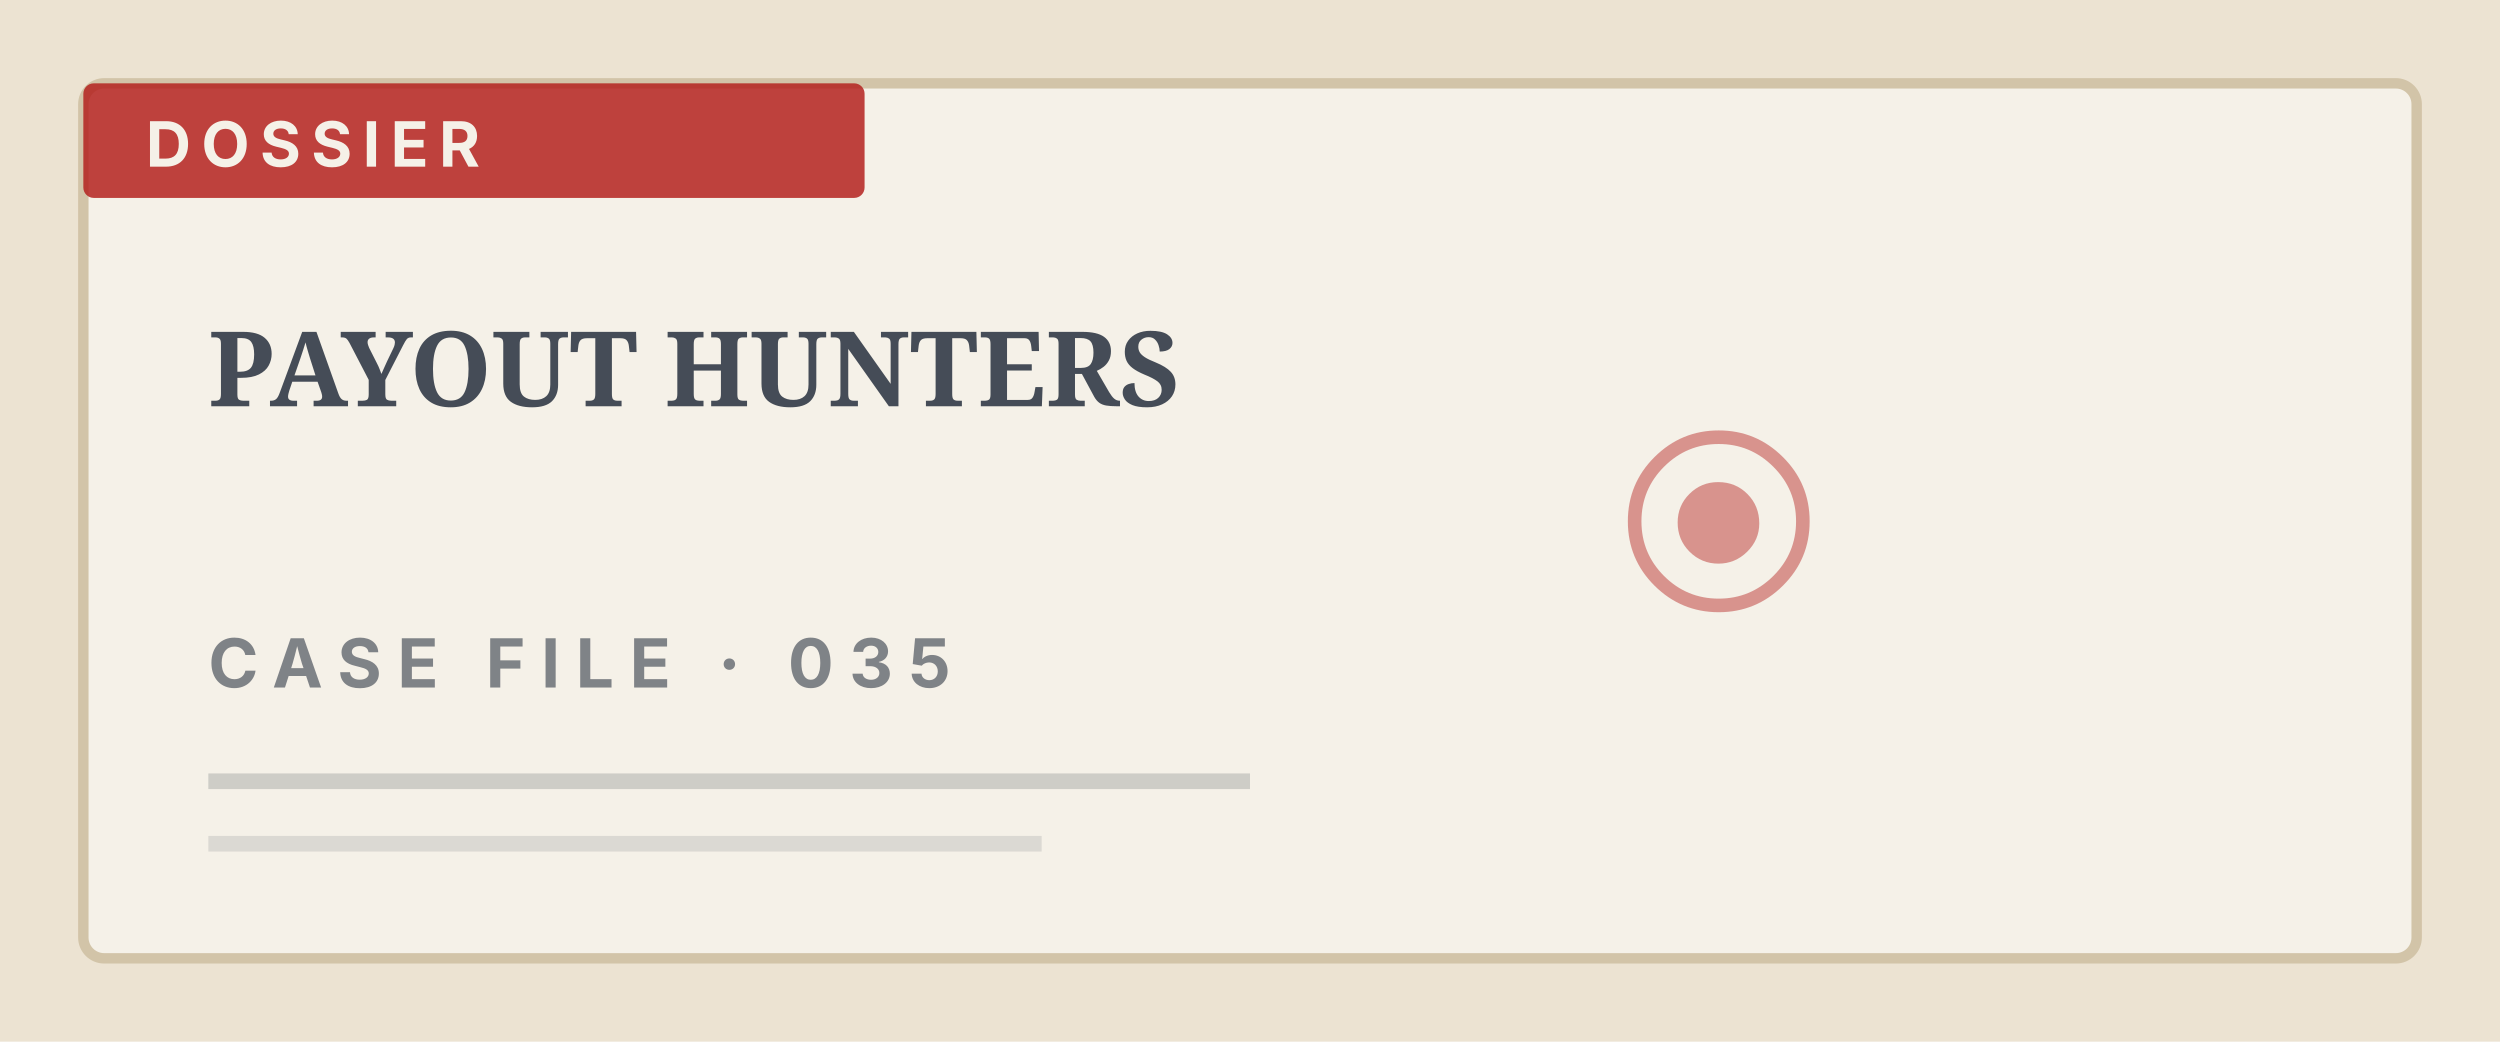
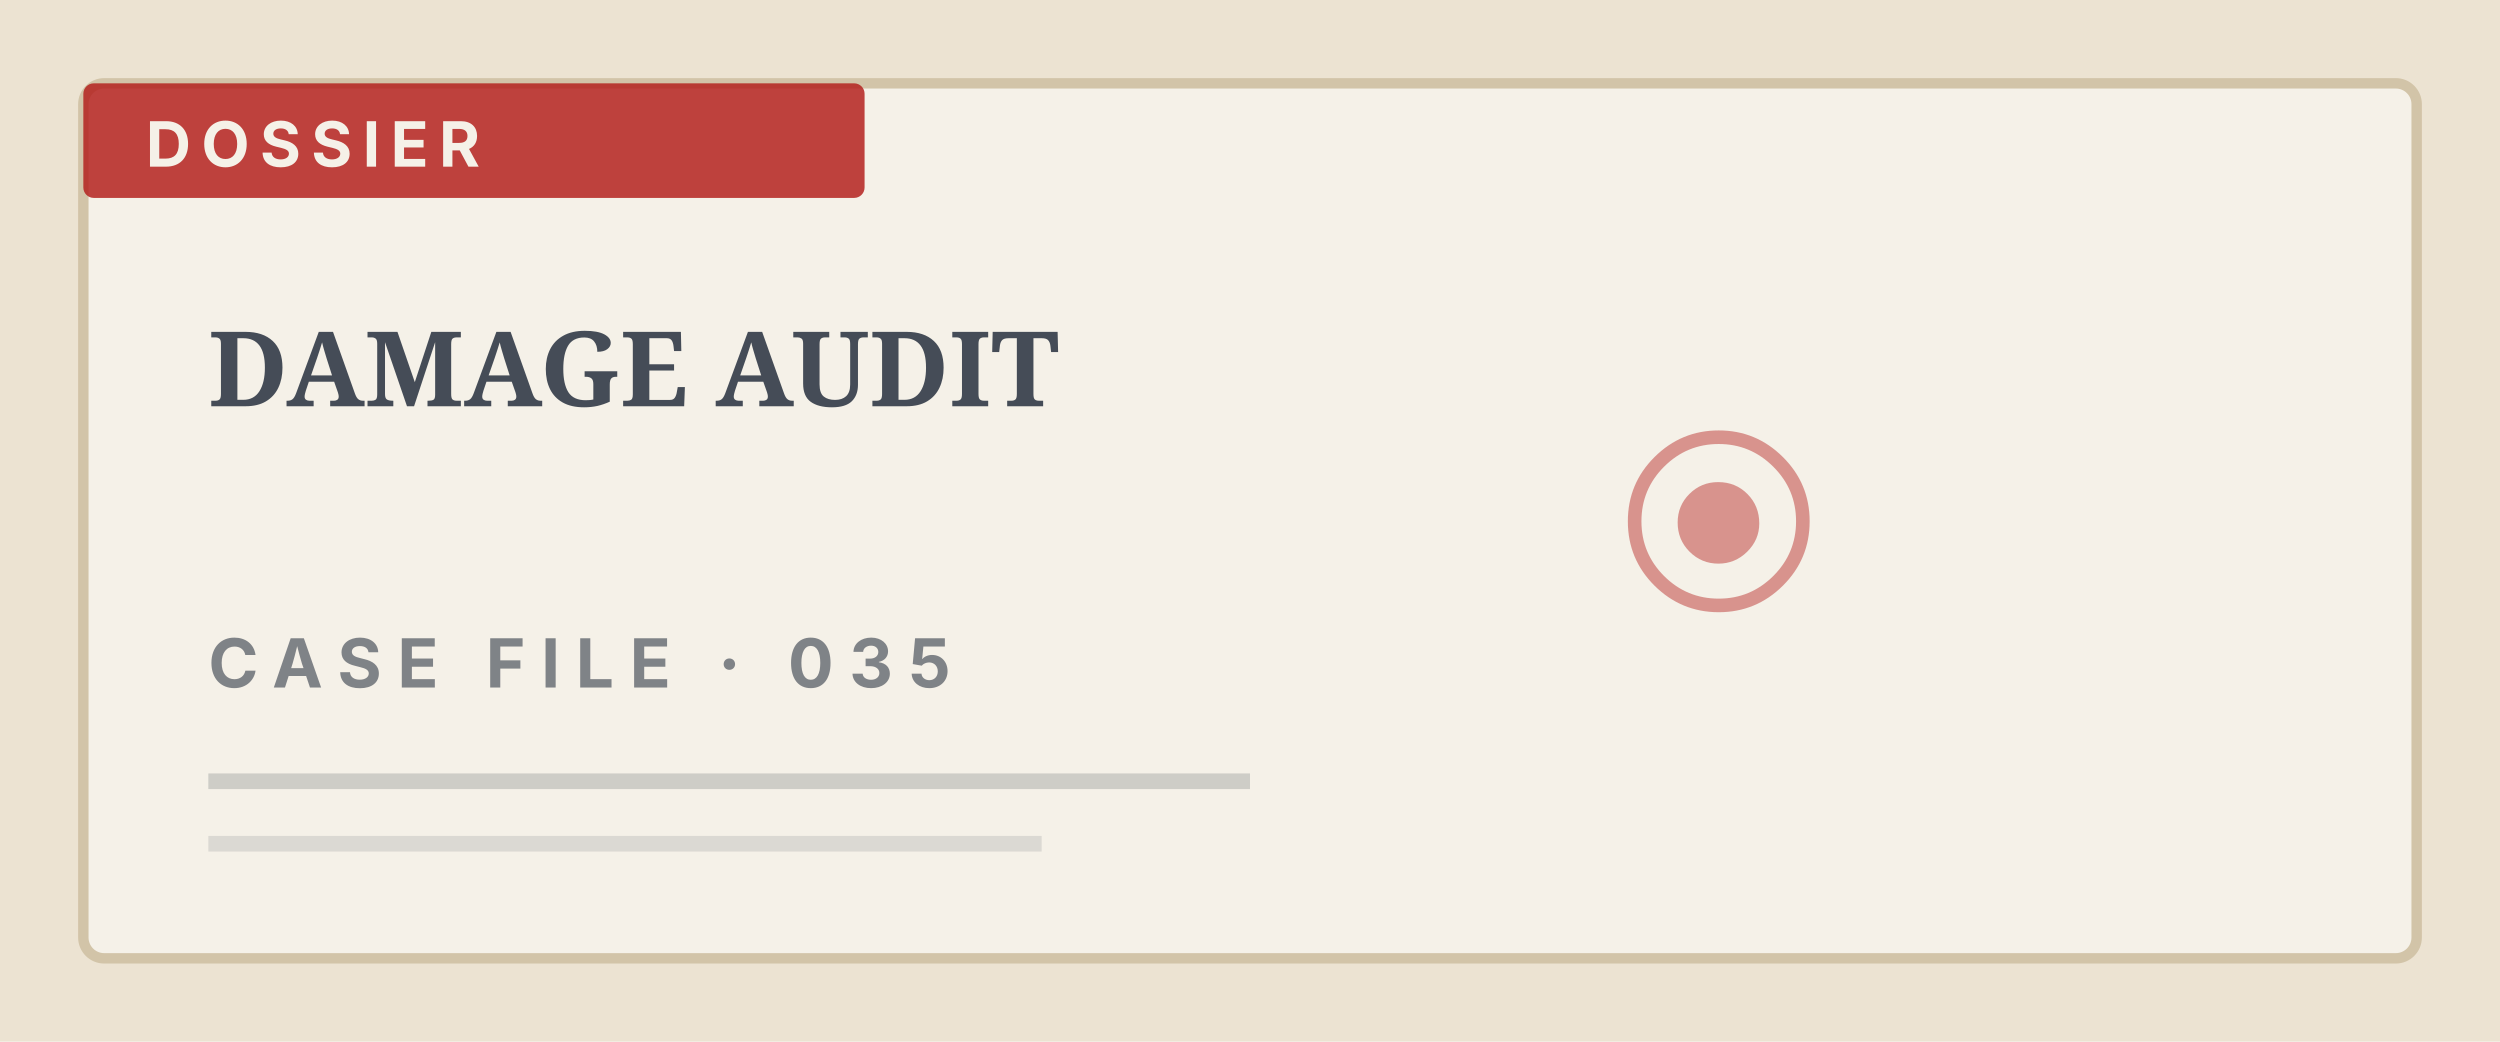
- <svg xmlns="http://www.w3.org/2000/svg" viewBox="0 0 480 200" width="480" height="200" role="img" aria-label="PAYOUT HUNTERS case cover">
+ <svg xmlns="http://www.w3.org/2000/svg" viewBox="0 0 480 200" width="480" height="200" role="img" aria-label="DAMAGE AUDIT case cover">
  <rect width="480" height="200" fill="#ECE3D2" />
  <rect x="16" y="16" width="448" height="168" rx="4" fill="#F5F1E8" stroke="#D2C4A8" stroke-width="2" />
  <rect x="16" y="16" width="150" height="22" rx="2" fill="#B4231F" fill-opacity=".85" />
  <text x="28" y="32" font-family="Inter, sans-serif" font-size="12" letter-spacing="2" fill="#F5F1E8" font-weight="700">DOSSIER</text>
  <text x="330" y="115" text-anchor="middle" font-family="serif" font-size="58" fill="#B4231F" fill-opacity=".45">⦿</text>
  <line x1="40" y1="150" x2="240" y2="150" stroke="#1F2937" stroke-opacity=".18" stroke-width="3" />
  <line x1="40" y1="162" x2="200" y2="162" stroke="#1F2937" stroke-opacity=".12" stroke-width="3" />
-   <text x="40" y="78" font-family="'IBM Plex Serif', serif" font-size="20" fill="#1F2937" fill-opacity=".82" font-weight="700">PAYOUT HUNTERS</text>
+   <text x="40" y="78" font-family="'IBM Plex Serif', serif" font-size="20" fill="#1F2937" fill-opacity=".82" font-weight="700">DAMAGE AUDIT</text>
  <text x="40" y="132" font-family="Inter, sans-serif" font-size="13" letter-spacing="3" fill="#1F2937" fill-opacity=".55" font-weight="700">CASE FILE · 035</text>
</svg>
